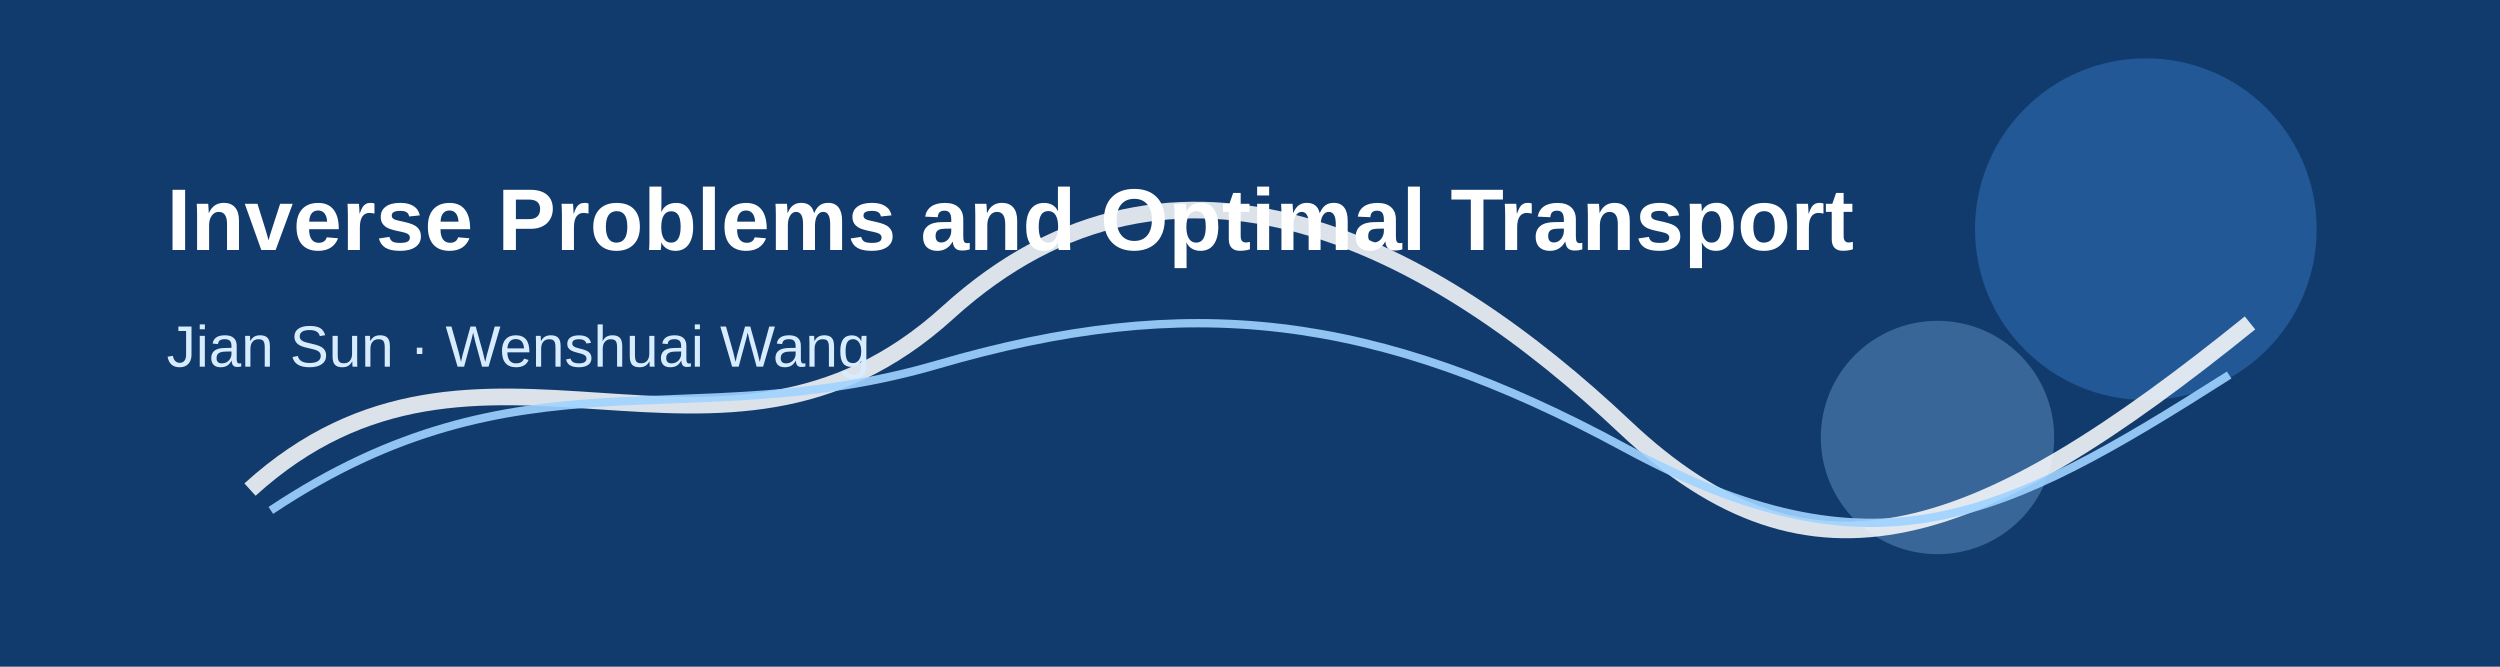
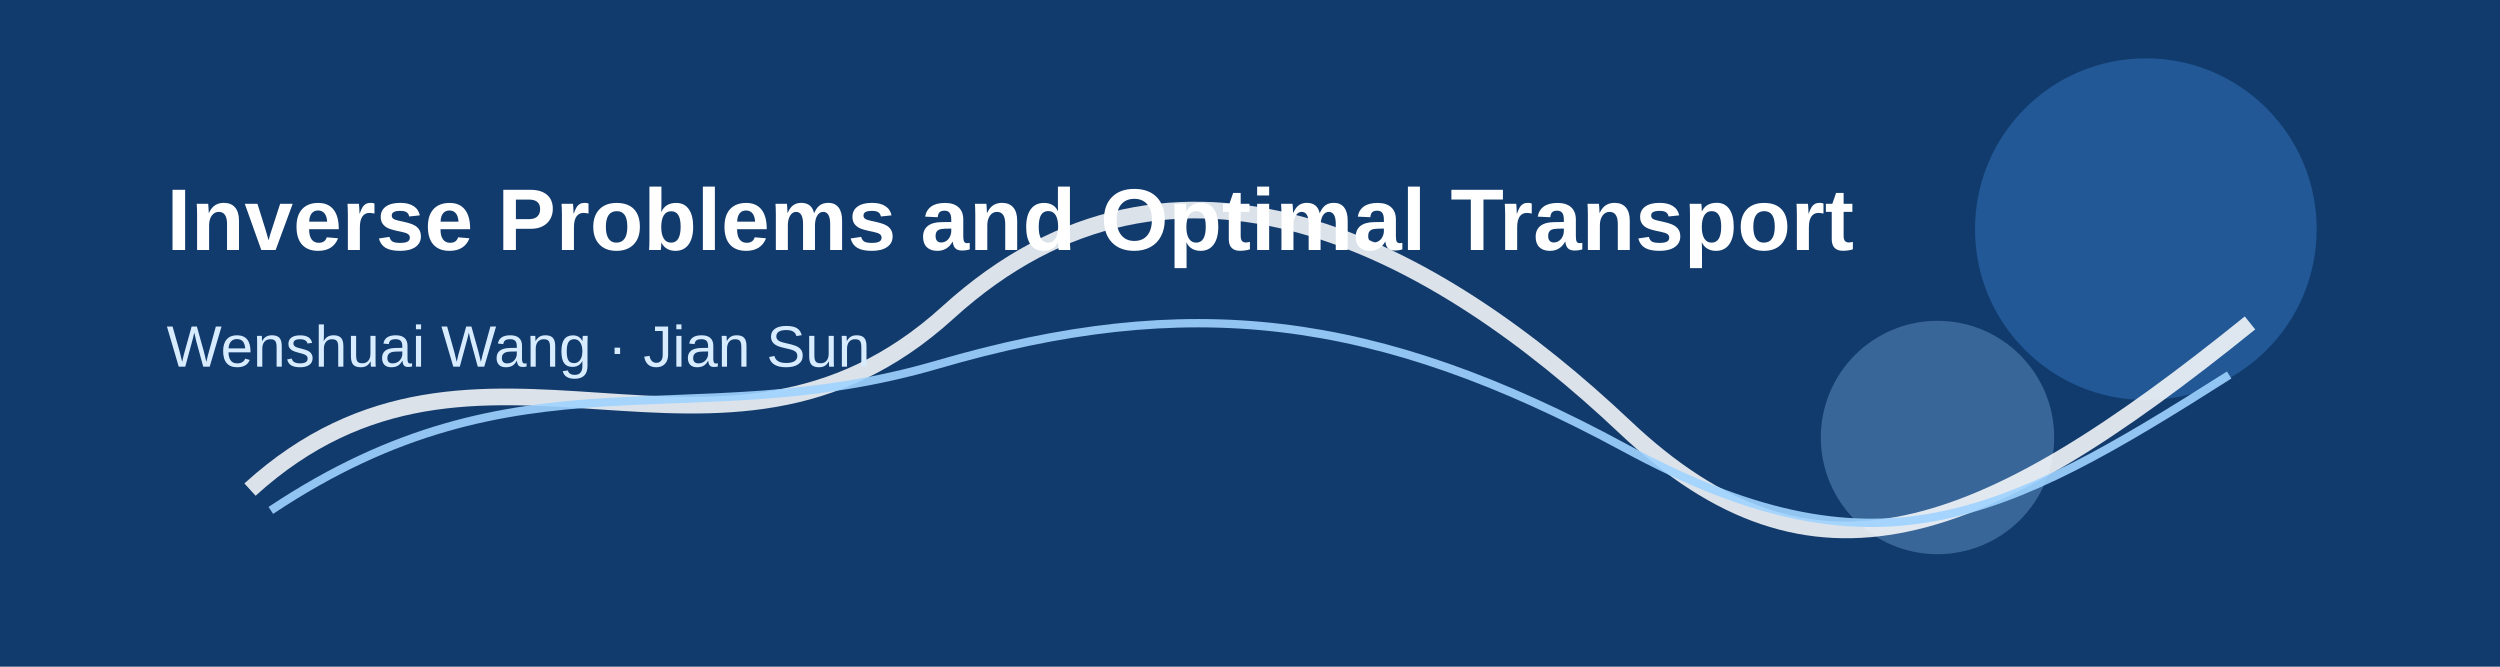
<svg xmlns="http://www.w3.org/2000/svg" width="1200" height="320" viewBox="0 0 1200 320" role="img" aria-label="Inverse Problems and Optimal Transport banner">
  <rect width="1200" height="320" fill="#123b6d" />
  <circle cx="1030" cy="110" r="82" fill="#2d6fb7" opacity="0.55" />
  <circle cx="930" cy="210" r="56" fill="#7db7e8" opacity="0.35" />
  <path d="M120 235 C230 135, 345 250, 455 150 S690 120, 780 205 S950 260, 1080 155" fill="none" stroke="#ffffff" stroke-width="8" opacity="0.85" />
  <path d="M130 245 C250 165, 330 210, 450 175 S660 150, 780 215 S960 250, 1070 180" fill="none" stroke="#9fd3ff" stroke-width="4" opacity="0.9" />
  <text x="80" y="120" fill="#ffffff" font-family="Arial, sans-serif" font-size="42" font-weight="700">Inverse Problems and Optimal Transport</text>
-   <text x="80" y="176" fill="#d8ecff" font-family="Arial, sans-serif" font-size="28">Jian Sun · Wenshuai Wang</text>
+   <text x="80" y="176" fill="#d8ecff" font-family="Arial, sans-serif" font-size="28">Wenshuai Wang · Jian Sun</text>
</svg>
